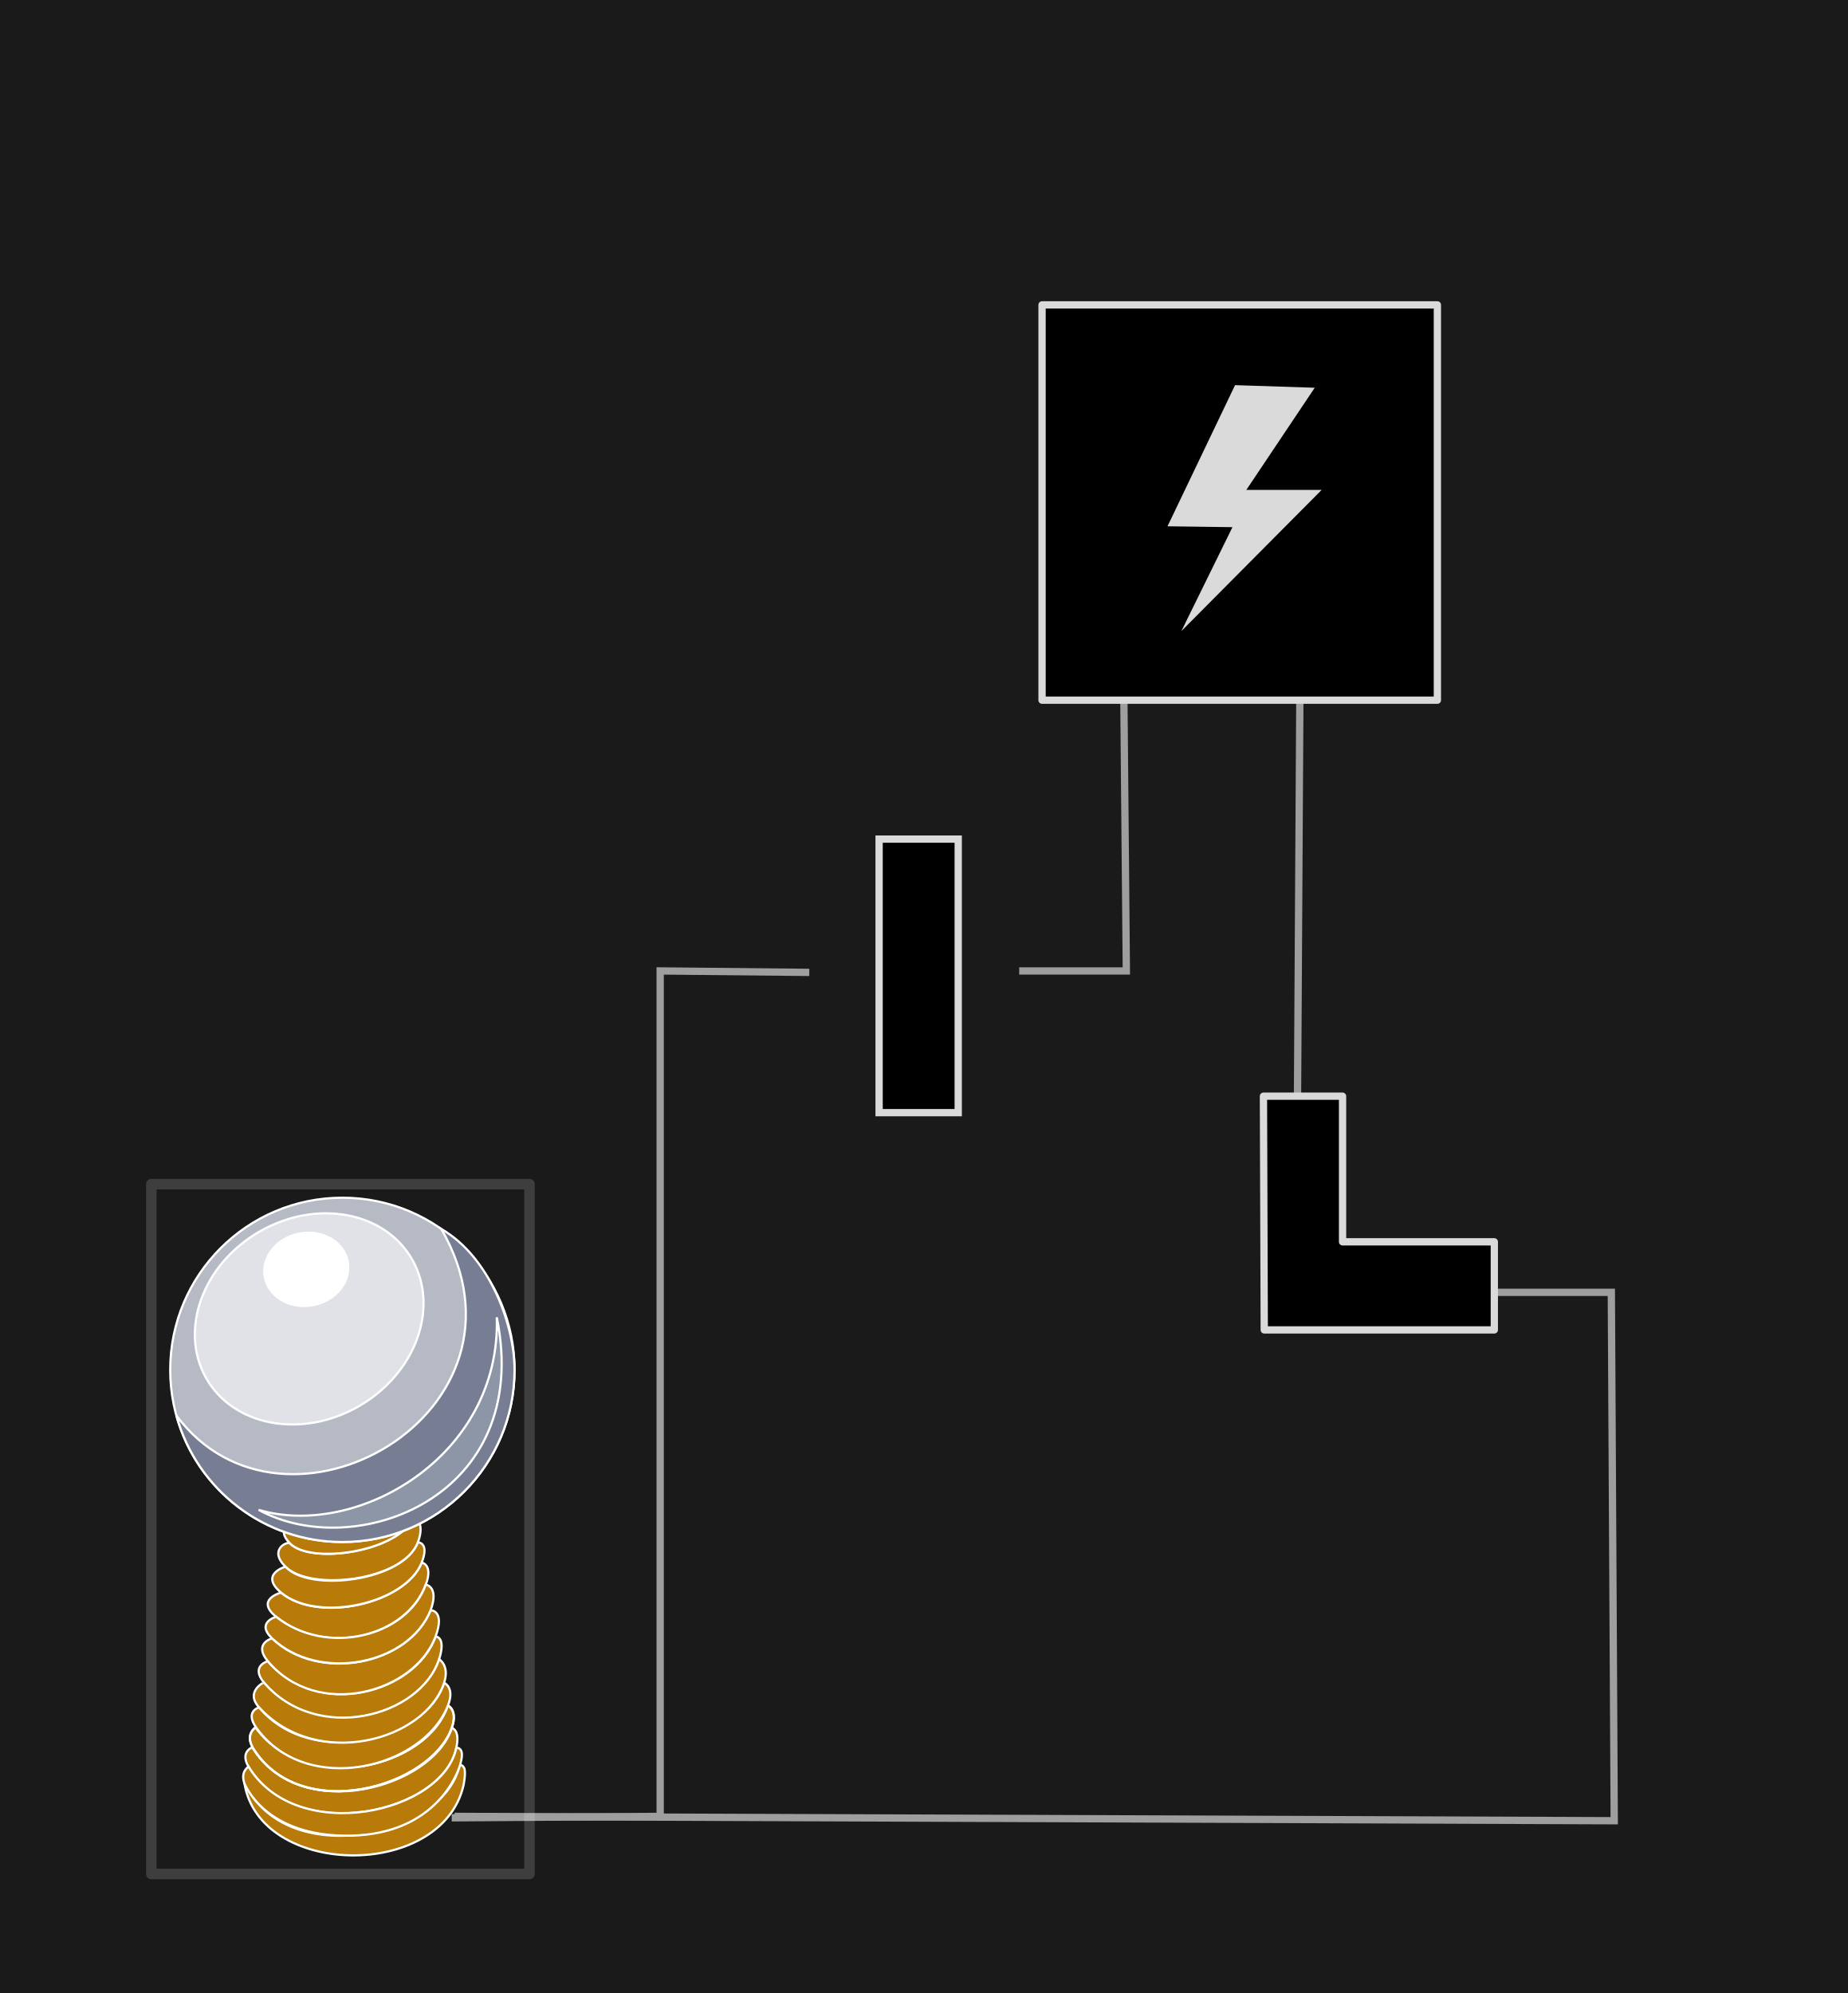
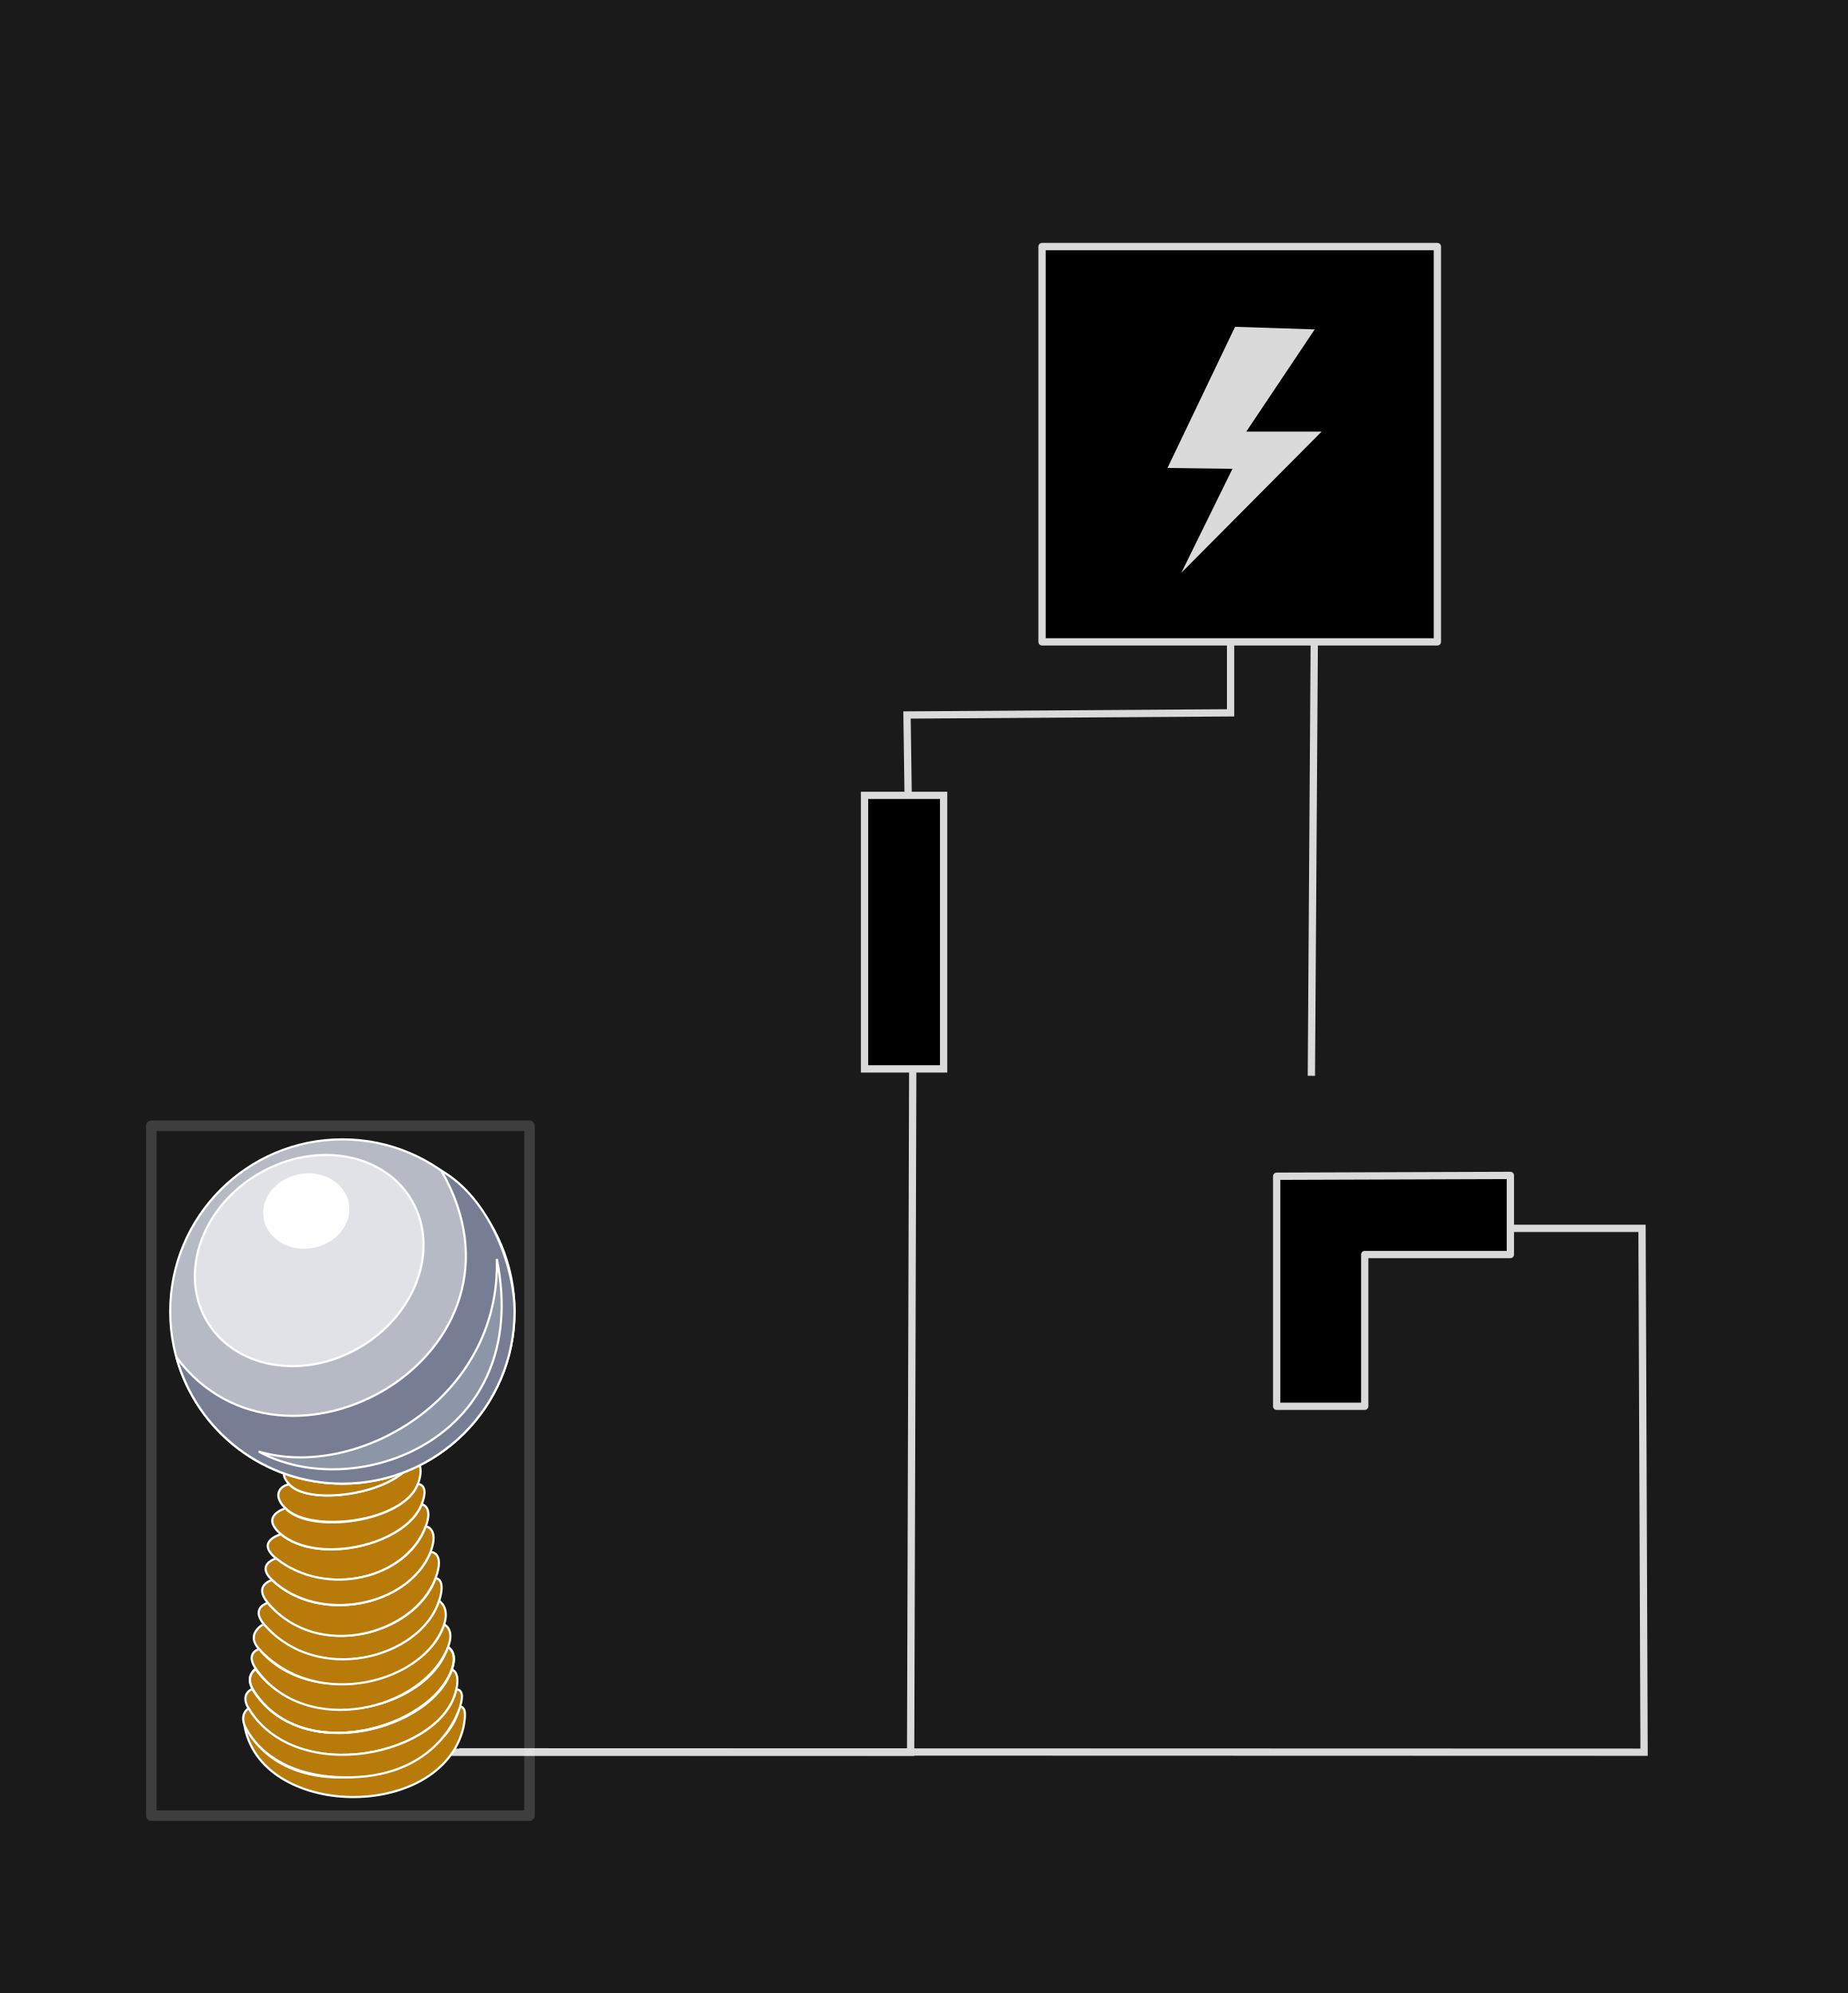
<svg xmlns="http://www.w3.org/2000/svg" width="253.385" height="273.296" viewBox="0 0 253.385 273.296" id="svg2" version="1.1">
  <defs id="defs4">
    <pattern y="0" x="0" height="6" width="6" patternUnits="userSpaceOnUse" id="EMFhbasepattern" />
  </defs>
  <g id="background">
    <rect style="color:#000000;clip-rule:nonzero;display:inline;overflow:visible;visibility:visible;opacity:1;isolation:auto;mix-blend-mode:normal;color-interpolation:sRGB;color-interpolation-filters:linearRGB;solid-color:#000000;solid-opacity:1;fill:#1a1a1a;fill-opacity:1;fill-rule:nonzero;stroke:none;stroke-width:1.459px;stroke-linecap:butt;stroke-linejoin:miter;stroke-miterlimit:4;stroke-dasharray:none;stroke-dashoffset:0;stroke-opacity:1;color-rendering:auto;image-rendering:auto;shape-rendering:auto;text-rendering:auto;enable-background:accumulate" id="rect4145" width="253.764" height="273.719" x="-0.009" y="-0.078" />
  </g>
  <g id="powerlines" powerlines="" transform="translate(0,2)">
-     <path transform="translate(-85.73159,22.27616)" style="fill:none;fill-rule:evenodd;stroke:#9e9e9e;stroke-width:1px;stroke-linecap:butt;stroke-linejoin:miter;stroke-opacity:1" d="m 239.78,65.194 0.397,43.674 -14.69,10e-6" id="path4434" />
-     <path transform="translate(-85.73159,22.27616)" style="fill:none;fill-rule:evenodd;stroke:#9e9e9e;stroke-width:1px;stroke-linecap:butt;stroke-linejoin:miter;stroke-opacity:1" d="m 196.702,109.066 -20.447,-0.199 0,115.933 -28.586,0.199" id="path4436" />
-     <path transform="translate(-85.73159,22.27616)" style="fill:none;fill-rule:evenodd;stroke:#9e9e9e;stroke-width:1px;stroke-linecap:butt;stroke-linejoin:miter;stroke-opacity:1" d="m 263.999,66.385 -0.397,67.496" id="path4438" />
-     <path transform="translate(-85.73159,22.27616)" style="fill:none;fill-rule:evenodd;stroke:#9e9e9e;stroke-width:1px;stroke-linecap:butt;stroke-linejoin:miter;stroke-opacity:1" d="m 285.836,152.938 20.844,0 0.397,72.458 -159.011,-0.596" id="path4440" />
+     <path style="fill:none;fill-rule:evenodd;stroke:#dadada;stroke-width:1px;stroke-linecap:butt;stroke-linejoin:miter;stroke-opacity:1" d="M 168.739,76.294 L 168.739,95.749 L 124.37,96.046 L 124.569,110.042" id="path4170" />
+     <path style="fill:none;fill-rule:evenodd;stroke:#dadada;stroke-width:1px;stroke-linecap:butt;stroke-linejoin:miter;stroke-opacity:1" d="M 125.164,142.102 L 124.867,238.283 L 61.143,238.283" id="path4172" />
+     <path style="fill:none;fill-rule:evenodd;stroke:#dadada;stroke-width:1px;stroke-linecap:butt;stroke-linejoin:miter;stroke-opacity:1" d="M 180.238,82.497 L 179.817,145.524" id="path4174" />
+     <path style="fill:none;fill-rule:evenodd;stroke:#dadada;stroke-width:1px;stroke-linecap:butt;stroke-linejoin:miter;stroke-opacity:1" d="M 202.557,166.44 L 225.157,166.44 L 225.438,238.276 L 62.969,238.228" id="path4176" />
  </g>
  <g transform="translate(114.5869,48.403)" id="generators">
-     <rect style="opacity:1;fill:#000000;fill-opacity:1;stroke:#dadada;stroke-width:1;stroke-linejoin:round;stroke-miterlimit:4;stroke-dasharray:none;stroke-dashoffset:0;stroke-opacity:1" id="rect4188" width="54.208" height="54.208" x="28.301" y="-6.594" />
+     <rect style="opacity:1;fill:#000000;fill-opacity:1;stroke:#dadada;stroke-width:1;stroke-linejoin:round;stroke-miterlimit:4;stroke-dasharray:none;stroke-dashoffset:0;stroke-opacity:1" id="rect4188" width="54.208" height="54.208" x="28.301" y="-14.594" />
  </g>
  <g transform="translate(-85.73159,24.27616)" id="switches">
-     <path id="path4148-3" d="m 217.124,128.298 -10.848,0 c 0,-37.509 0,0 0,-37.509 l 10.848,0 z" style="fill:#000000;fill-opacity:1;fill-rule:evenodd;stroke:#dadada;stroke-width:1;stroke-linecap:butt;stroke-linejoin:miter;stroke-miterlimit:4;stroke-dasharray:none;stroke-opacity:1" />
-     <path style="fill:#000000;fill-opacity:1;fill-rule:evenodd;stroke:#dadada;stroke-width:1;stroke-linecap:butt;stroke-linejoin:round;stroke-miterlimit:4;stroke-dasharray:none;stroke-opacity:1" d="m 258.977,126.043 10.848,0 0,19.97 20.81,0 0,12.077 -31.547,0 z" id="path4234" />
+     <path id="path4148-3" d="M 215.124,122.298 L 204.276,122.298 C 204.276,84.789 204.276,122.298 204.276,84.789 L 215.124,84.789 Z" style="fill:#000000;fill-opacity:1;fill-rule:evenodd;stroke:#dadada;stroke-width:1;stroke-linecap:butt;stroke-linejoin:miter;stroke-miterlimit:4;stroke-dasharray:none;stroke-opacity:1" />
+     <path style="fill:#000000;fill-opacity:1;fill-rule:evenodd;stroke:#dadada;stroke-width:1;stroke-linecap:butt;stroke-linejoin:round;stroke-miterlimit:4;stroke-dasharray:none;stroke-opacity:1" d="M 292.836,136.908 L 292.836,147.756 L 272.866,147.756 L 272.866,168.566 L 260.789,168.566 L 260.789,137.019 Z" id="path4234" />
  </g>
  <g id="decorations">
-     <g transform="matrix(0.4539065,0,0,0.4539065,-76.12016,101.7164)" id="g4243" style="stroke:#ffffff;stroke-width:0.661;stroke-miterlimit:4;stroke-dasharray:none;stroke-opacity:1">
+     <g transform="matrix(0.4539065,0,0,0.4539065,-76.12016,93.71637)" id="g4243" style="stroke:#ffffff;stroke-width:0.661;stroke-miterlimit:4;stroke-dasharray:none;stroke-opacity:1">
      <path id="path4245" d="M 241.495,314.36 C 254.132,341.538 302.032,330.68 306.498,309.238 C 306.498,309.238 307.175,308.73 307.874,309.936 C 308.593,311.164 307.704,315.355 307.704,315.355 C 300.931,344.078 245.813,343.147 241.495,314.36 Z" style="fill:#b87b0a;fill-opacity:1;fill-rule:evenodd;stroke:#ffffff;stroke-width:0.661;stroke-linecap:butt;stroke-linejoin:miter;stroke-miterlimit:4;stroke-dasharray:none;stroke-opacity:1" />
      <path id="path4247" d="M 305.566,303.904 C 306.18,300.877 305.969,298.634 304.169,297.893 C 298.56,315.948 258.407,327.356 243.929,303.777 C 241.771,304.73 241.114,306.825 242.765,309.619 C 257.116,333.791 301.566,323.546 305.566,303.904 Z" style="fill:#b87b0a;fill-opacity:1;fill-rule:evenodd;stroke:#ffffff;stroke-width:0.661;stroke-linecap:butt;stroke-linejoin:miter;stroke-miterlimit:4;stroke-dasharray:none;stroke-opacity:1" />
      <path id="path4249" d="M 243.993,303.819 C 258.407,327.356 297.989,315.757 304.212,297.829 C 306.074,292.432 302.963,291.119 302.963,291.119 C 296.846,310 260.355,318.742 244.903,297.766 C 244.903,297.766 241.771,299.734 243.972,303.714 Z" style="fill:#b87b0a;fill-opacity:1;fill-rule:evenodd;stroke:#ffffff;stroke-width:0.661;stroke-miterlimit:4;stroke-dasharray:none;stroke-opacity:1" />
      <path id="path4251" d="M 243.993,303.819 C 258.407,327.356 297.989,315.757 304.212,297.829 C 306.074,292.432 302.963,291.119 302.963,291.119 C 296.846,310 260.355,318.742 244.903,297.766 C 244.903,297.766 241.771,299.734 243.972,303.714" style="fill:none;stroke:#ffffff;stroke-width:0.661;stroke-linecap:butt;stroke-linejoin:miter;stroke-miterlimit:4;stroke-dasharray:none;stroke-opacity:1" />
      <path id="path4253" d="M 253.92,249.21 C 261.604,256.872 289.691,253.422 293.946,241.865 C 296.338,235.346 292.655,234.16 292.655,234.16 C 288.612,244.532 261.752,248.765 255.254,242.14 C 254.534,241.505 248.713,244.003 253.92,249.21 Z" style="fill:#b87b0a;fill-opacity:1;fill-rule:evenodd;stroke:#ffffff;stroke-width:0.661;stroke-linecap:butt;stroke-linejoin:miter;stroke-miterlimit:4;stroke-dasharray:none;stroke-opacity:1" />
      <path id="path4255" d="M 245.983,291.733 C 261.709,310.529 296.401,301.745 301.862,284.283 C 301.862,284.283 305.143,285.658 303.069,291.035 C 295.66,310.211 260.376,318.911 245.199,297.977 C 241.495,292.855 245.983,291.733 245.983,291.733 Z" style="fill:#b87b0a;fill-opacity:1;fill-rule:evenodd;stroke:#ffffff;stroke-width:0.661;stroke-linecap:butt;stroke-linejoin:miter;stroke-miterlimit:4;stroke-dasharray:none;stroke-opacity:1" />
      <path id="path4257" d="M 247.358,284.134 C 262.831,303.1 294.877,294.697 300.359,277.171 C 302.54,270.249 299.28,270.313 299.28,270.313 C 293.142,287.331 263.911,295.48 248.607,277.763 C 248.607,277.763 243.337,279.181 247.358,284.134 Z" style="fill:#b87b0a;fill-opacity:1;fill-rule:evenodd;stroke:#ffffff;stroke-width:0.661;stroke-linecap:butt;stroke-linejoin:miter;stroke-miterlimit:4;stroke-dasharray:none;stroke-opacity:1" />
      <path id="path4259" d="M 251.105,264.344 C 266.091,276.514 290.475,270.482 296.338,254.628 C 298.603,248.469 295.089,247.982 295.089,247.982 C 290.242,260.301 263.784,266.461 252.608,257.041 C 252.608,257.041 244.67,259.116 251.105,264.344 Z" style="fill:#b87b0a;fill-opacity:1;fill-rule:evenodd;stroke:#ffffff;stroke-width:0.661;stroke-linecap:butt;stroke-linejoin:miter;stroke-miterlimit:4;stroke-dasharray:none;stroke-opacity:1" />
      <path id="path4261" d="M 292.655,234.16 C 288.612,244.532 261.731,248.786 255.254,242.14 C 250.597,237.378 256.418,235.832 256.418,235.832 C 263.149,245.146 287.321,240.849 292.655,234.16 Z" style="fill:#b87b0a;fill-opacity:1;fill-rule:evenodd;stroke:#ffffff;stroke-width:0.661;stroke-linecap:butt;stroke-linejoin:miter;stroke-miterlimit:4;stroke-dasharray:none;stroke-opacity:1" />
      <path id="path4263" d="M 242.765,309.598 C 257.413,333.622 301.524,323.631 305.566,303.883 C 308.149,304.052 307.069,307.756 306.709,309.048 C 306.032,311.418 299.555,329.896 273.774,330.468 C 247.676,331.039 241.644,314.847 241.495,314.572 C 240.712,312.243 241.368,310.698 242.765,309.598 Z" style="fill:#b87b0a;fill-opacity:1;fill-rule:evenodd;stroke:#ffffff;stroke-width:0.661;stroke-linecap:butt;stroke-linejoin:miter;stroke-miterlimit:4;stroke-dasharray:none;stroke-opacity:1" />
      <path id="path4265" d="M 301.862,284.283 C 303.598,279.054 300.359,277.171 300.359,277.171 C 294.623,294.612 263.445,302.909 247.38,284.156 C 247.401,284.198 241.644,286.992 245.983,291.733 C 263.403,310.804 296.084,301.766 301.862,284.283 Z" style="fill:#b87b0a;fill-opacity:1;fill-rule:evenodd;stroke:#ffffff;stroke-width:0.661;stroke-linecap:butt;stroke-linejoin:miter;stroke-miterlimit:4;stroke-dasharray:none;stroke-opacity:1" />
      <path id="path4267" d="M 248.607,277.763 C 263.699,295.67 292.972,287.267 299.28,270.313 C 302.243,262.312 297.777,262.375 297.777,262.375 C 291.088,278.927 263.911,284.346 249.898,270.863 C 249.898,270.863 244.099,272.429 248.607,277.763 Z" style="fill:#b87b0a;fill-opacity:1;fill-rule:evenodd;stroke:#ffffff;stroke-width:0.661;stroke-linecap:butt;stroke-linejoin:miter;stroke-miterlimit:4;stroke-dasharray:none;stroke-opacity:1" />
      <path id="path4269" d="M 251.105,264.344 C 266.218,276.345 290.58,270.525 296.338,254.628 C 296.338,254.628 300.444,255.221 297.777,262.375 C 291.088,278.927 264.017,284.24 249.898,270.863 C 244.861,266.101 251.105,264.344 251.105,264.344 Z" style="fill:#b87b0a;fill-opacity:1;fill-rule:evenodd;stroke:#ffffff;stroke-width:0.661;stroke-linecap:butt;stroke-linejoin:miter;stroke-miterlimit:4;stroke-dasharray:none;stroke-opacity:1" />
      <path id="path4271" d="M 252.608,257.041 C 263.868,266.376 290.221,260.301 295.089,247.982 C 297.523,241.823 293.946,241.865 293.946,241.865 C 289.713,253.422 261.265,257.211 253.92,249.21 C 253.92,249.21 245.94,251.496 252.608,257.041 Z" style="fill:#b87b0a;fill-opacity:1;fill-rule:evenodd;stroke:#ffffff;stroke-width:0.661;stroke-linecap:butt;stroke-linejoin:miter;stroke-miterlimit:4;stroke-dasharray:none;stroke-opacity:1" />
      <path id="path4273" d="M 323.134,189.753 C 323.134,218.476 299.851,241.759 271.129,241.759 C 242.406,241.759 219.122,218.476 219.122,189.753 C 219.122,161.03 242.406,137.747 271.129,137.747 C 299.851,137.747 323.134,161.03 323.134,189.753 Z" style="fill:#b6bac5;fill-opacity:1;fill-rule:nonzero;stroke:#ffffff;stroke-width:0.661;stroke-linecap:butt;stroke-linejoin:miter;stroke-miterlimit:4;stroke-dasharray:none;stroke-opacity:1" />
      <path id="path4275" d="M 275.997,200.802 C 258.788,210.644 238.172,206.792 229.938,192.187 C 221.726,177.582 229.007,157.749 246.215,147.907 C 263.424,138.064 284.04,141.917 292.274,156.522 C 300.486,171.126 293.205,190.96 275.997,200.802 Z" style="fill:#e0e2e7;fill-opacity:1;fill-rule:nonzero;stroke:#ffffff;stroke-width:0.661;stroke-linecap:butt;stroke-linejoin:miter;stroke-miterlimit:4;stroke-dasharray:none;stroke-opacity:1" />
      <path id="path4277" d="M 262.239,170.216 C 255.338,171.507 248.819,167.719 247.697,161.729 C 246.575,155.76 251.295,149.854 258.217,148.563 C 265.117,147.272 271.637,151.082 272.758,157.051 C 273.88,163.041 269.16,168.925 262.239,170.216 Z" style="fill:#ffffff;fill-opacity:1;fill-rule:nonzero;stroke:#ffffff;stroke-width:0.661;stroke-linecap:butt;stroke-linejoin:miter;stroke-miterlimit:4;stroke-dasharray:none;stroke-opacity:1" />
      <path id="path4279" d="M 301.037,147.208 C 332.871,202.58 253.603,247.453 220.985,203.553 C 227.187,226.117 247.718,241.759 271.129,241.759 C 299.851,241.759 323.134,218.476 323.134,189.753 C 323.134,176.249 315.663,155.654 301.037,147.208 Z" style="fill:#777e94;fill-opacity:1;fill-rule:evenodd;stroke:#ffffff;stroke-width:0.661;stroke-linecap:butt;stroke-linejoin:miter;stroke-miterlimit:4;stroke-dasharray:none;stroke-opacity:1" />
      <path id="path4281" d="M 317.779,173.878 C 319.049,216.084 275.341,240.849 245.834,232.044 C 274.769,247.982 328.849,228.488 317.779,173.878 Z" style="fill:#8d96a6;fill-opacity:1;fill-rule:evenodd;stroke:#ffffff;stroke-width:0.661;stroke-linecap:butt;stroke-linejoin:miter;stroke-miterlimit:4;stroke-dasharray:none;stroke-opacity:1" />
    </g>
-     <path id="path4191" d="m 169.352,52.815 10.925,0.356 -9.381,14.012 10.331,0 -19.237,19.356 7.006,-14.25 -8.906,-0.119 z" style="fill:#dadada;fill-opacity:1;fill-rule:evenodd;stroke:none;stroke-width:1;stroke-linecap:butt;stroke-linejoin:miter;stroke-miterlimit:4;stroke-dasharray:none;stroke-opacity:1" />
+     <path id="path4191" d="M 169.352,44.815 L 180.276,45.171 L 170.895,59.183 L 181.226,59.183 L 161.989,78.539 L 168.995,64.29 L 160.089,64.171 Z" style="fill:#dadada;fill-opacity:1;fill-rule:evenodd;stroke:none;stroke-width:1;stroke-linecap:butt;stroke-linejoin:miter;stroke-miterlimit:4;stroke-dasharray:none;stroke-opacity:1" />
  </g>
  <g transform="translate(-15.38192,2.380042)" id="sockets" style="opacity:1">
-     <rect y="160.002" x="36.132" height="94.592" width="51.854" id="rect4171" style="opacity:1;fill:#000000;fill-opacity:0;stroke:#ffffff;stroke-width:1.442;stroke-linejoin:round;stroke-miterlimit:4;stroke-dasharray:none;stroke-dashoffset:0;stroke-opacity:0.16" />
+     <rect y="152.002" x="36.132" height="94.592" width="51.854" id="rect4171" style="opacity:1;fill:#000000;fill-opacity:0;stroke:#ffffff;stroke-width:1.442;stroke-linejoin:round;stroke-miterlimit:4;stroke-dasharray:none;stroke-dashoffset:0;stroke-opacity:0.16" />
  </g>
</svg>
